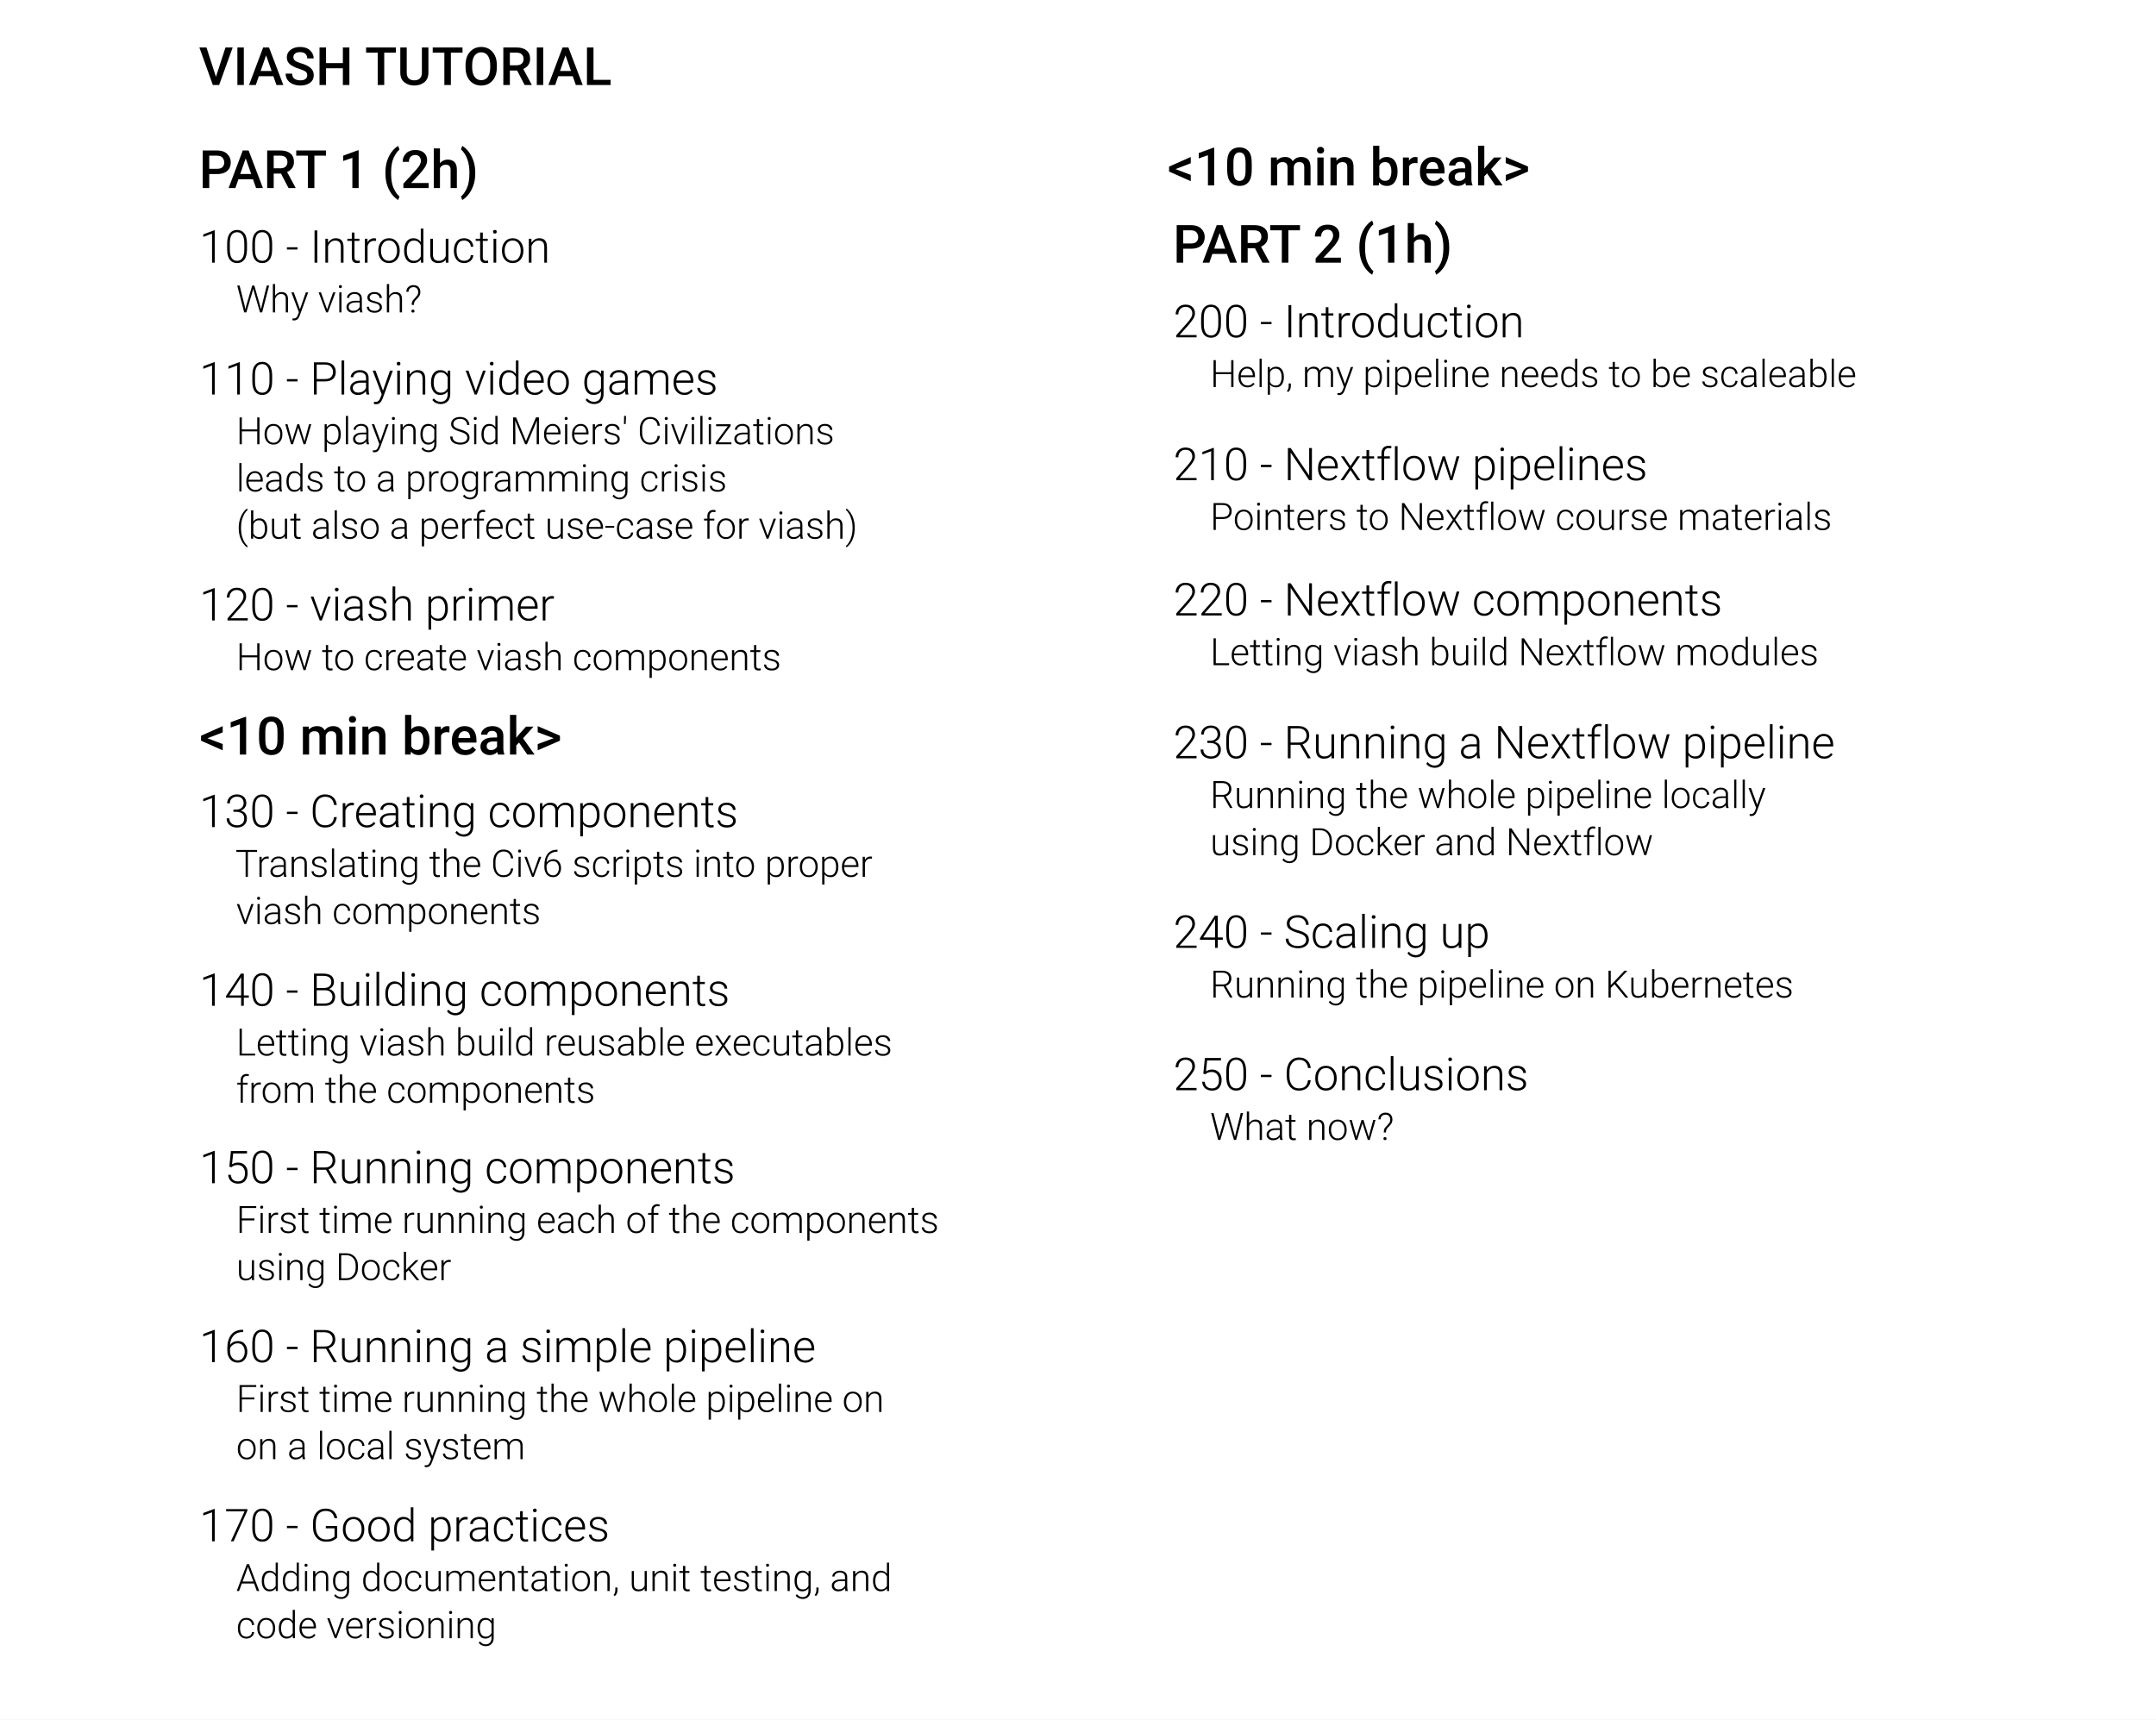
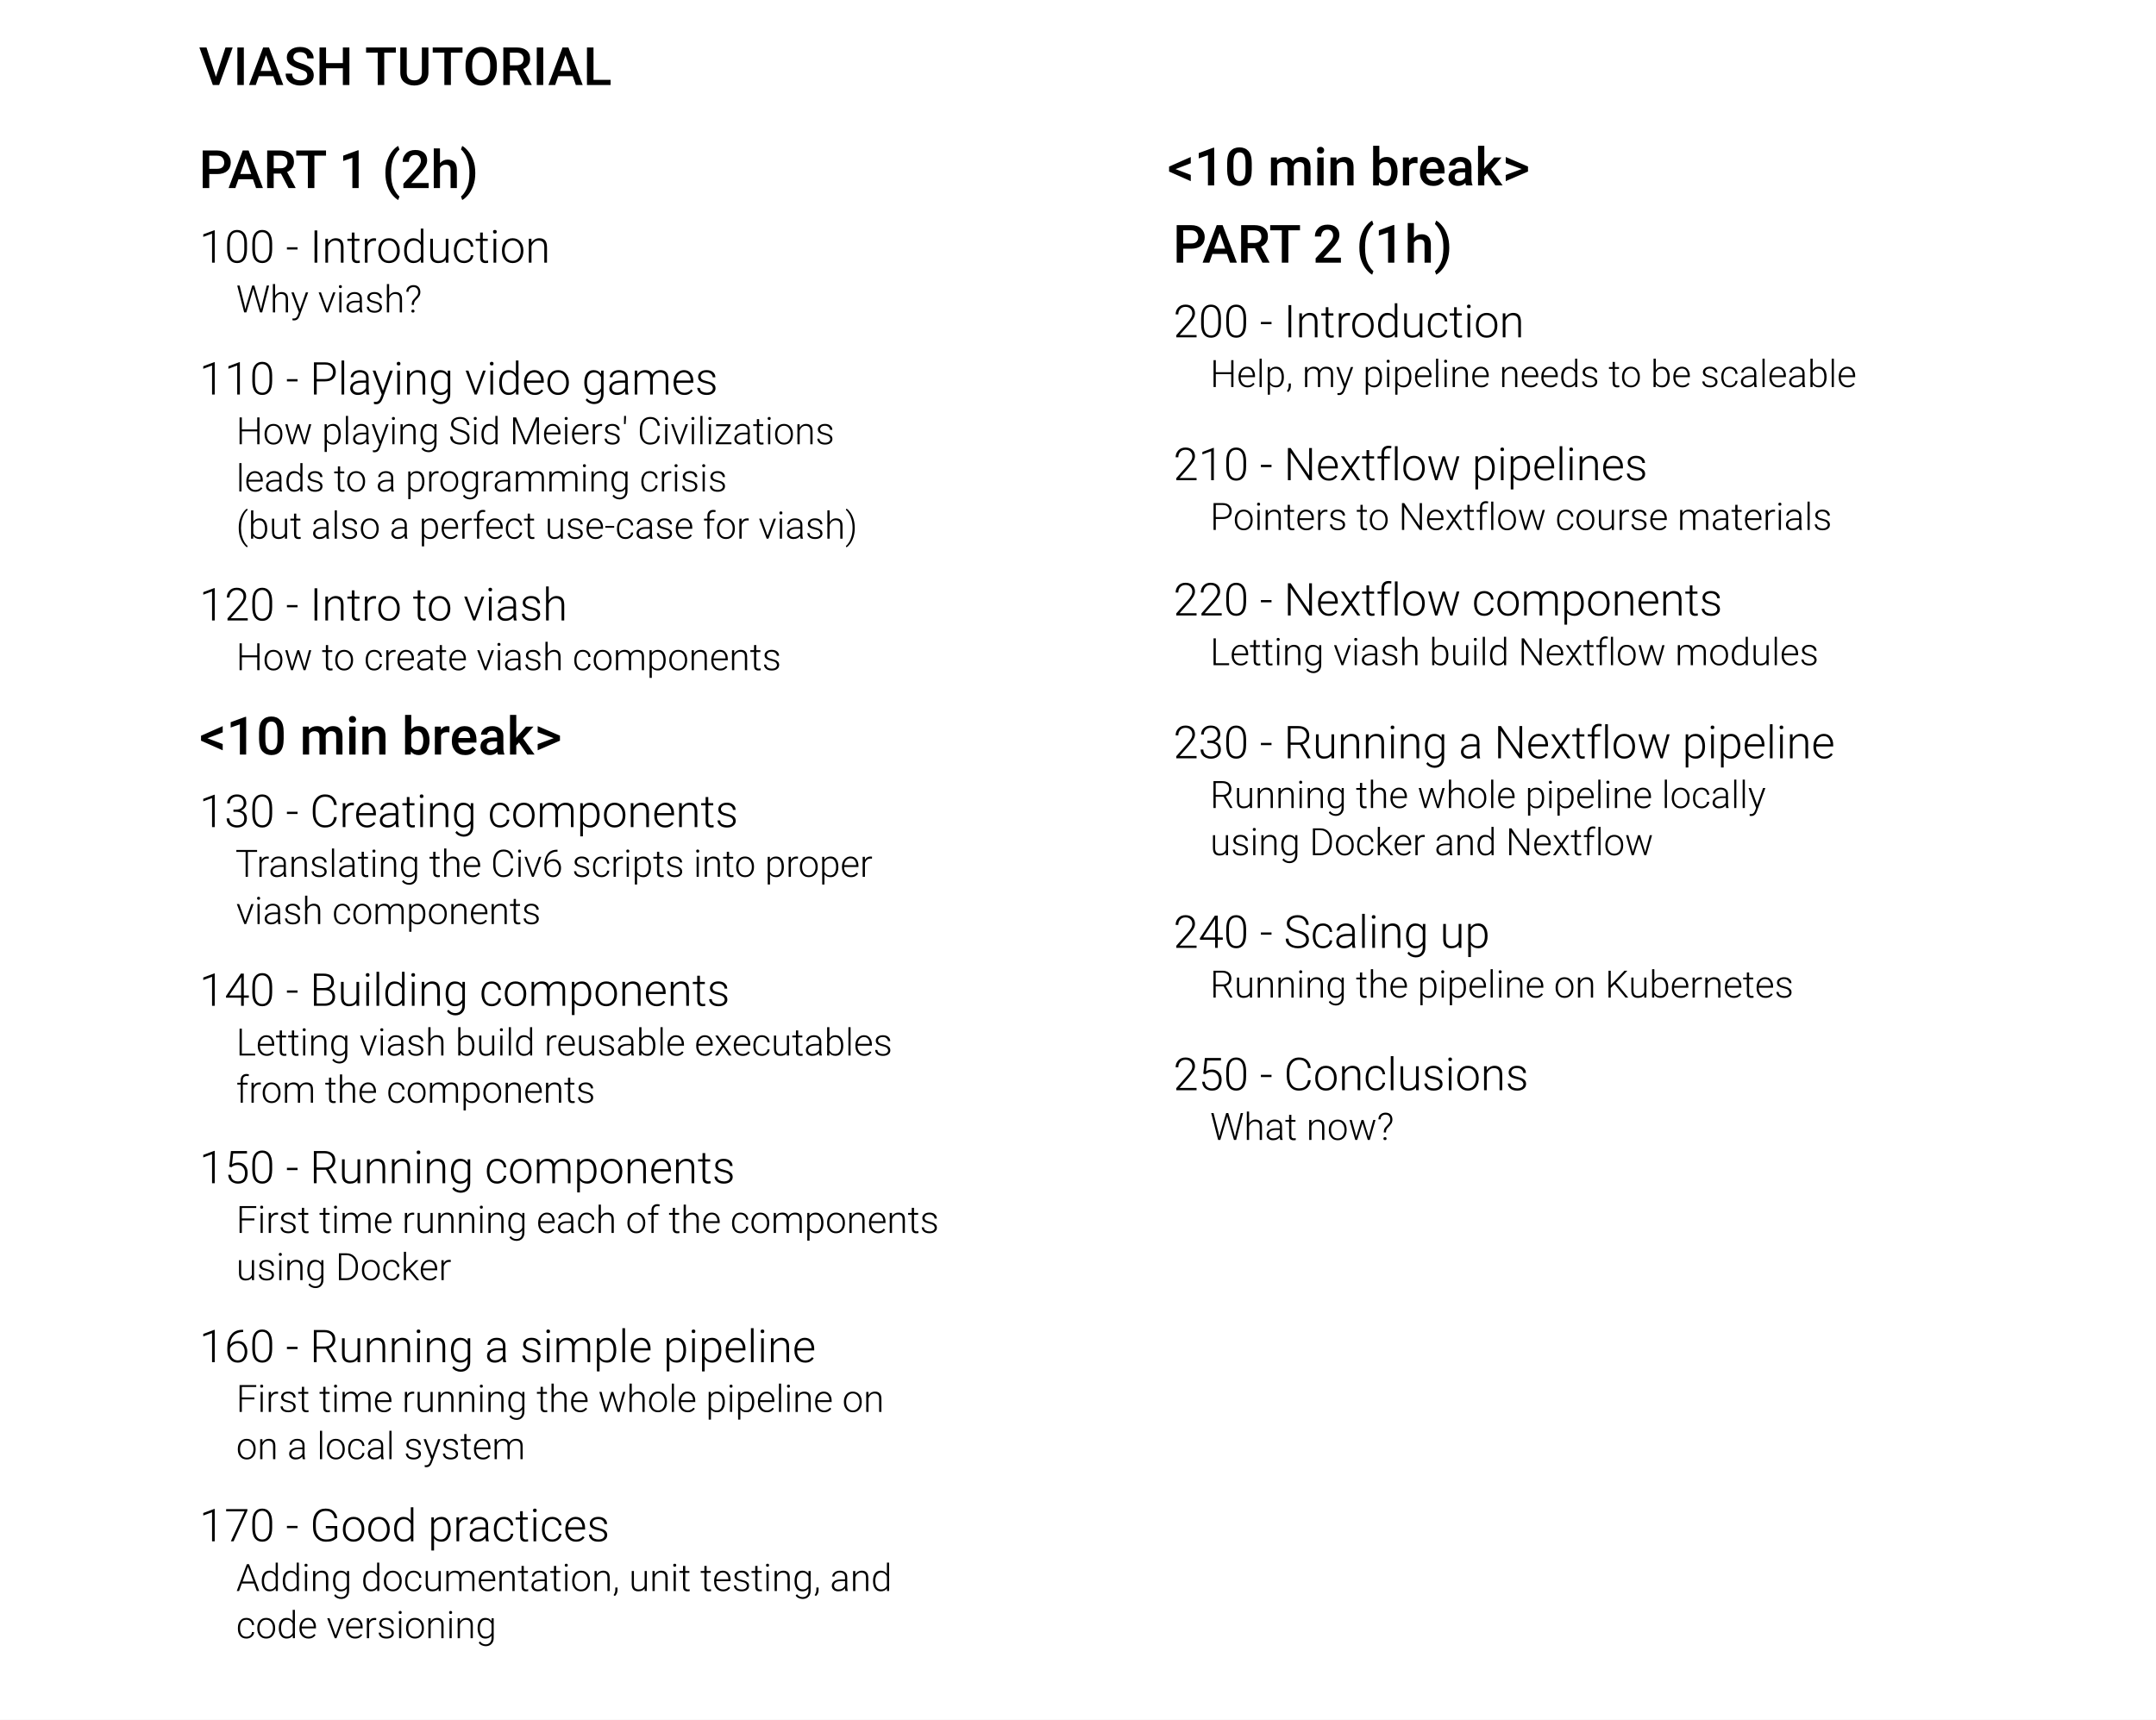
<svg xmlns="http://www.w3.org/2000/svg" width="402.596mm" height="321.204mm" viewBox="0 0 402.596 321.204" version="1.1" id="svg8">
  <defs id="defs2">
    <marker style="overflow:visible" id="marker1751" refX="0" refY="0" orient="auto">
      <path transform="matrix(-0.3,0,0,-0.3,0.69,0)" d="M 8.719,4.034 -2.207,0.016 8.719,-4.002 c -1.745,2.372 -1.735,5.617 -6e-7,8.035 z" style="fill:#000000;fill-opacity:1;fill-rule:evenodd;stroke:#000000;stroke-width:0.625;stroke-linejoin:round;stroke-opacity:1" id="path1749" />
    </marker>
    <marker style="overflow:visible" id="marker1181" refX="0" refY="0" orient="auto">
      <path transform="matrix(-0.3,0,0,-0.3,0.69,0)" d="M 8.719,4.034 -2.207,0.016 8.719,-4.002 c -1.745,2.372 -1.735,5.617 -6e-7,8.035 z" style="fill:#000000;fill-opacity:1;fill-rule:evenodd;stroke:#000000;stroke-width:0.625;stroke-linejoin:round;stroke-opacity:1" id="path1179" />
    </marker>
    <marker style="overflow:visible" id="marker1171" refX="0" refY="0" orient="auto">
      <path transform="matrix(-0.3,0,0,-0.3,0.69,0)" d="M 8.719,4.034 -2.207,0.016 8.719,-4.002 c -1.745,2.372 -1.735,5.617 -6e-7,8.035 z" style="fill:#000000;fill-opacity:1;fill-rule:evenodd;stroke:#000000;stroke-width:0.625;stroke-linejoin:round;stroke-opacity:1" id="path1169" />
    </marker>
    <marker style="overflow:visible" id="marker5226" refX="0" refY="0" orient="auto">
      <path transform="matrix(-0.3,0,0,-0.3,0.69,0)" d="M 8.719,4.034 -2.207,0.016 8.719,-4.002 c -1.745,2.372 -1.735,5.617 -6e-7,8.035 z" style="fill:#000000;fill-opacity:1;fill-rule:evenodd;stroke:#000000;stroke-width:0.625;stroke-linejoin:round;stroke-opacity:1" id="path5224" />
    </marker>
    <marker style="overflow:visible" id="marker4265" refX="0" refY="0" orient="auto">
      <path transform="matrix(-0.3,0,0,-0.3,0.69,0)" d="M 8.719,4.034 -2.207,0.016 8.719,-4.002 c -1.745,2.372 -1.735,5.617 -6e-7,8.035 z" style="fill:#000000;fill-opacity:1;fill-rule:evenodd;stroke:#000000;stroke-width:0.625;stroke-linejoin:round;stroke-opacity:1" id="path4263" />
    </marker>
    <marker style="overflow:visible" id="marker4255" refX="0" refY="0" orient="auto">
      <path transform="matrix(-0.3,0,0,-0.3,0.69,0)" d="M 8.719,4.034 -2.207,0.016 8.719,-4.002 c -1.745,2.372 -1.735,5.617 -6e-7,8.035 z" style="fill:#000000;fill-opacity:1;fill-rule:evenodd;stroke:#000000;stroke-width:0.625;stroke-linejoin:round;stroke-opacity:1" id="path4253" />
    </marker>
    <marker style="overflow:visible" id="marker3532" refX="0" refY="0" orient="auto">
      <path transform="matrix(-0.3,0,0,-0.3,0.69,0)" d="M 8.719,4.034 -2.207,0.016 8.719,-4.002 c -1.745,2.372 -1.735,5.617 -6e-7,8.035 z" style="fill:#000000;fill-opacity:1;fill-rule:evenodd;stroke:#000000;stroke-width:0.625;stroke-linejoin:round;stroke-opacity:1" id="path3530" />
    </marker>
    <marker style="overflow:visible" id="marker1953" refX="0" refY="0" orient="auto">
      <path transform="matrix(-0.3,0,0,-0.3,0.69,0)" d="M 8.719,4.034 -2.207,0.016 8.719,-4.002 c -1.745,2.372 -1.735,5.617 -6e-7,8.035 z" style="fill:#000000;fill-opacity:1;fill-rule:evenodd;stroke:#000000;stroke-width:0.625;stroke-linejoin:round;stroke-opacity:1" id="path1951" />
    </marker>
    <marker style="overflow:visible" id="marker1933" refX="0" refY="0" orient="auto">
      <path transform="matrix(-0.3,0,0,-0.3,0.69,0)" d="M 8.719,4.034 -2.207,0.016 8.719,-4.002 c -1.745,2.372 -1.735,5.617 -6e-7,8.035 z" style="fill:#000000;fill-opacity:1;fill-rule:evenodd;stroke:#000000;stroke-width:0.625;stroke-linejoin:round;stroke-opacity:1" id="path1931" />
    </marker>
    <marker style="overflow:visible" id="marker1923" refX="0" refY="0" orient="auto">
      <path transform="matrix(-0.3,0,0,-0.3,0.69,0)" d="M 8.719,4.034 -2.207,0.016 8.719,-4.002 c -1.745,2.372 -1.735,5.617 -6e-7,8.035 z" style="fill:#000000;fill-opacity:1;fill-rule:evenodd;stroke:#000000;stroke-width:0.625;stroke-linejoin:round;stroke-opacity:1" id="path1921" />
    </marker>
    <marker style="overflow:visible" id="Arrow1Send" refX="0" refY="0" orient="auto">
      <path transform="matrix(-0.2,0,0,-0.2,-1.2,0)" style="fill:#000000;fill-opacity:1;fill-rule:evenodd;stroke:#000000;stroke-width:1pt;stroke-opacity:1" d="M 0,0 5,-5 -12.5,0 5,5 Z" id="path1396" />
    </marker>
    <rect x="97.328" y="17.241" width="241.226" height="100.553" id="rect1090" />
    <marker style="overflow:visible" id="marker3532-61" refX="0" refY="0" orient="auto">
      <path transform="matrix(-0.3,0,0,-0.3,0.69,0)" d="M 8.719,4.034 -2.207,0.016 8.719,-4.002 c -1.745,2.372 -1.735,5.617 -6e-7,8.035 z" style="fill:#000000;fill-opacity:1;fill-rule:evenodd;stroke:#000000;stroke-width:0.625;stroke-linejoin:round;stroke-opacity:1" id="path3530-8" />
    </marker>
    <marker style="overflow:visible" id="marker1751-2" refX="0" refY="0" orient="auto">
      <path transform="matrix(-0.3,0,0,-0.3,0.69,0)" d="M 8.719,4.034 -2.207,0.016 8.719,-4.002 c -1.745,2.372 -1.735,5.617 -6e-7,8.035 z" style="fill:#000000;fill-opacity:1;fill-rule:evenodd;stroke:#000000;stroke-width:0.625;stroke-linejoin:round;stroke-opacity:1" id="path1749-9" />
    </marker>
  </defs>
  <g id="layer1" transform="translate(382.6958,61.62871)">
    <rect style="fill:#ffffff;stroke:none;stroke-width:0.07;stop-color:#000000" id="rect990" width="402.596" height="321.204" x="-382.696" y="-61.629" />
    <text xml:space="preserve" id="text1088" style="font-weight:300;font-size:7.056px;line-height:1.1;font-family:Roboto;-inkscape-font-specification:'Roboto Light';text-align:center;letter-spacing:0px;white-space:pre;shape-inside:url(#rect1090);" />
    <g id="g1046" transform="translate(4.561778,-0.4158924)">
      <text xml:space="preserve" style="font-style:normal;font-variant:normal;font-weight:300;font-stretch:normal;font-size:7.056px;line-height:1.25;font-family:Roboto;-inkscape-font-specification:'Roboto Light';text-align:start;letter-spacing:0px;text-anchor:start;stroke-width:0.265" x="-350.036" y="-12.152" id="text1086-7">
        <tspan x="-350.036" y="-12.152" style="font-style:normal;font-variant:normal;font-weight:300;font-stretch:normal;font-size:8.467px;font-family:Roboto;-inkscape-font-specification:'Roboto Light';text-align:start;text-anchor:start;stroke-width:0.265" id="tspan1236">100 - Introduction</tspan>
        <tspan x="-350.036" y="-2.866" style="font-style:normal;font-variant:normal;font-weight:300;font-stretch:normal;font-size:7.056px;font-family:Roboto;-inkscape-font-specification:'Roboto Light';text-align:start;text-anchor:start;stroke-width:0.265" id="tspan1248">    Why viash?</tspan>
      </text>
      <text xml:space="preserve" style="font-style:normal;font-variant:normal;font-weight:300;font-stretch:normal;font-size:7.056px;line-height:1.25;font-family:Roboto;-inkscape-font-specification:'Roboto Light';text-align:start;letter-spacing:0px;text-anchor:start;stroke-width:0.265" x="-350.036" y="12.48" id="text1214">
        <tspan x="-350.036" y="12.48" style="font-style:normal;font-variant:normal;font-weight:300;font-stretch:normal;font-size:8.467px;font-family:Roboto;-inkscape-font-specification:'Roboto Light';text-align:start;text-anchor:start;stroke-width:0.265" id="tspan1212">110 - Playing video games</tspan>
        <tspan x="-350.036" y="21.766" style="font-style:normal;font-variant:normal;font-weight:300;font-stretch:normal;font-size:7.056px;font-family:Roboto;-inkscape-font-specification:'Roboto Light';text-align:start;text-anchor:start;stroke-width:0.265" id="tspan1256">    How playing Sid Meiers' Civilizations</tspan>
        <tspan x="-350.036" y="30.585" style="font-style:normal;font-variant:normal;font-weight:300;font-stretch:normal;font-size:7.056px;font-family:Roboto;-inkscape-font-specification:'Roboto Light';text-align:start;text-anchor:start;stroke-width:0.265" id="tspan1274">    leads to a programming crisis</tspan>
        <tspan x="-350.036" y="39.405" style="font-style:normal;font-variant:normal;font-weight:300;font-stretch:normal;font-size:7.056px;font-family:Roboto;-inkscape-font-specification:'Roboto Light';text-align:start;text-anchor:start;stroke-width:0.265" id="tspan1278">    (but also a perfect use-case for viash)</tspan>
      </text>
      <text xml:space="preserve" style="font-style:normal;font-variant:normal;font-weight:300;font-stretch:normal;font-size:7.056px;line-height:1.25;font-family:Roboto;-inkscape-font-specification:'Roboto Light';text-align:start;letter-spacing:0px;text-anchor:start;stroke-width:0.265" x="-350.036" y="54.678" id="text1242">
-         <tspan x="-350.036" y="54.678" style="font-style:normal;font-variant:normal;font-weight:300;font-stretch:normal;font-size:8.467px;font-family:Roboto;-inkscape-font-specification:'Roboto Light';text-align:start;text-anchor:start;stroke-width:0.265" id="tspan1240">120 - viash primer</tspan>
+         <tspan x="-350.036" y="54.678" style="font-style:normal;font-variant:normal;font-weight:300;font-stretch:normal;font-size:8.467px;font-family:Roboto;-inkscape-font-specification:'Roboto Light';text-align:start;text-anchor:start;stroke-width:0.265" id="tspan1240">120 - Intro to viash</tspan>
        <tspan x="-350.036" y="63.964" style="font-style:normal;font-variant:normal;font-weight:300;font-stretch:normal;font-size:7.056px;font-family:Roboto;-inkscape-font-specification:'Roboto Light';text-align:start;text-anchor:start;stroke-width:0.265" id="tspan1246">    How to create viash components</tspan>
      </text>
      <text xml:space="preserve" style="font-style:normal;font-variant:normal;font-weight:300;font-stretch:normal;font-size:7.056px;line-height:1.25;font-family:Roboto;-inkscape-font-specification:'Roboto Light';text-align:start;letter-spacing:0px;text-anchor:start;stroke-width:0.265" x="-350.036" y="93.281" id="text1254">
        <tspan x="-350.036" y="93.281" style="font-style:normal;font-variant:normal;font-weight:300;font-stretch:normal;font-size:8.467px;font-family:Roboto;-inkscape-font-specification:'Roboto Light';text-align:start;text-anchor:start;stroke-width:0.265" id="tspan1250">130 - Creating components</tspan>
        <tspan x="-350.036" y="102.567" style="font-style:normal;font-variant:normal;font-weight:300;font-stretch:normal;font-size:7.056px;font-family:Roboto;-inkscape-font-specification:'Roboto Light';text-align:start;text-anchor:start;stroke-width:0.265" id="tspan1252">    Translating the Civ6 scripts into proper</tspan>
        <tspan x="-350.036" y="111.386" style="font-style:normal;font-variant:normal;font-weight:300;font-stretch:normal;font-size:7.056px;font-family:Roboto;-inkscape-font-specification:'Roboto Light';text-align:start;text-anchor:start;stroke-width:0.265" id="tspan1280">    viash components</tspan>
      </text>
      <text xml:space="preserve" style="font-style:normal;font-variant:normal;font-weight:300;font-stretch:normal;font-size:7.056px;line-height:1.25;font-family:Roboto;-inkscape-font-specification:'Roboto Light';text-align:start;letter-spacing:0px;text-anchor:start;stroke-width:0.265" x="-350.036" y="126.66" id="text1288">
        <tspan x="-350.036" y="126.66" style="font-style:normal;font-variant:normal;font-weight:300;font-stretch:normal;font-size:8.467px;font-family:Roboto;-inkscape-font-specification:'Roboto Light';text-align:start;text-anchor:start;stroke-width:0.265" id="tspan1282">140 - Building components</tspan>
        <tspan x="-350.036" y="135.946" style="font-style:normal;font-variant:normal;font-weight:300;font-stretch:normal;font-size:7.056px;font-family:Roboto;-inkscape-font-specification:'Roboto Light';text-align:start;text-anchor:start;stroke-width:0.265" id="tspan1296">    Letting viash build reusable executables</tspan>
        <tspan x="-350.036" y="144.765" style="font-style:normal;font-variant:normal;font-weight:300;font-stretch:normal;font-size:7.056px;font-family:Roboto;-inkscape-font-specification:'Roboto Light';text-align:start;text-anchor:start;stroke-width:0.265" id="tspan1300">    from the components</tspan>
      </text>
      <text xml:space="preserve" style="font-style:normal;font-variant:normal;font-weight:300;font-stretch:normal;font-size:7.056px;line-height:1.25;font-family:Roboto;-inkscape-font-specification:'Roboto Light';text-align:start;letter-spacing:0px;text-anchor:start;stroke-width:0.265" x="-350.036" y="159.795" id="text1308">
        <tspan x="-350.036" y="159.795" style="font-style:normal;font-variant:normal;font-weight:300;font-stretch:normal;font-size:8.467px;font-family:Roboto;-inkscape-font-specification:'Roboto Light';text-align:start;text-anchor:start;stroke-width:0.265" id="tspan1302">150 - Running components</tspan>
        <tspan x="-350.036" y="169.08" style="font-style:normal;font-variant:normal;font-weight:300;font-stretch:normal;font-size:7.056px;font-family:Roboto;-inkscape-font-specification:'Roboto Light';text-align:start;text-anchor:start;stroke-width:0.265" id="tspan1306">    First time running each of the components</tspan>
        <tspan x="-350.036" y="177.9" style="font-style:normal;font-variant:normal;font-weight:300;font-stretch:normal;font-size:7.056px;font-family:Roboto;-inkscape-font-specification:'Roboto Light';text-align:start;text-anchor:start;stroke-width:0.265" id="tspan1585">    using Docker</tspan>
      </text>
      <text xml:space="preserve" style="font-style:normal;font-variant:normal;font-weight:300;font-stretch:normal;font-size:7.056px;line-height:1.25;font-family:Roboto;-inkscape-font-specification:'Roboto Light';text-align:start;letter-spacing:0px;text-anchor:start;stroke-width:0.265" x="-350.036" y="193.228" id="text1316">
        <tspan x="-350.036" y="193.228" style="font-style:normal;font-variant:normal;font-weight:300;font-stretch:normal;font-size:8.467px;font-family:Roboto;-inkscape-font-specification:'Roboto Light';text-align:start;text-anchor:start;stroke-width:0.265" id="tspan1312">160 - Running a simple pipeline</tspan>
        <tspan x="-350.036" y="202.514" style="font-style:normal;font-variant:normal;font-weight:300;font-stretch:normal;font-size:7.056px;font-family:Roboto;-inkscape-font-specification:'Roboto Light';text-align:start;text-anchor:start;stroke-width:0.265" id="tspan1314">    First time running the whole pipeline on </tspan>
        <tspan x="-350.036" y="211.334" style="font-style:normal;font-variant:normal;font-weight:300;font-stretch:normal;font-size:7.056px;font-family:Roboto;-inkscape-font-specification:'Roboto Light';text-align:start;text-anchor:start;stroke-width:0.265" id="tspan1318">    on a local system</tspan>
      </text>
      <text xml:space="preserve" style="font-style:normal;font-variant:normal;font-weight:300;font-stretch:normal;font-size:7.056px;line-height:1.25;font-family:Roboto;-inkscape-font-specification:'Roboto Light';text-align:start;letter-spacing:0px;text-anchor:start;stroke-width:0.265" x="-350.036" y="226.68" id="text1330">
        <tspan x="-350.036" y="226.68" style="font-style:normal;font-variant:normal;font-weight:300;font-stretch:normal;font-size:8.467px;font-family:Roboto;-inkscape-font-specification:'Roboto Light';text-align:start;text-anchor:start;stroke-width:0.265" id="tspan1324">170 - Good practices</tspan>
        <tspan x="-350.036" y="235.965" style="font-style:normal;font-variant:normal;font-weight:300;font-stretch:normal;font-size:7.056px;font-family:Roboto;-inkscape-font-specification:'Roboto Light';text-align:start;text-anchor:start;stroke-width:0.265" id="tspan1328">    Adding documentation, unit testing, and</tspan>
        <tspan x="-350.036" y="244.785" style="font-style:normal;font-variant:normal;font-weight:300;font-stretch:normal;font-size:7.056px;font-family:Roboto;-inkscape-font-specification:'Roboto Light';text-align:start;text-anchor:start;stroke-width:0.265" id="tspan1334">    code versioning</tspan>
      </text>
      <text xml:space="preserve" style="font-style:normal;font-variant:normal;font-weight:500;font-stretch:normal;font-size:9.878px;line-height:1.25;font-family:Roboto;-inkscape-font-specification:'Roboto Medium';text-align:start;letter-spacing:0px;text-anchor:start;stroke-width:0.265" x="-350.123" y="-26.089" id="text1340">
        <tspan x="-350.123" y="-26.089" style="font-style:normal;font-variant:normal;font-weight:500;font-stretch:normal;font-size:9.878px;font-family:Roboto;-inkscape-font-specification:'Roboto Medium';text-align:start;text-anchor:start;stroke-width:0.265" id="tspan1338">PART 1 (2h)</tspan>
      </text>
      <text xml:space="preserve" style="font-style:normal;font-variant:normal;font-weight:300;font-stretch:normal;font-size:7.056px;line-height:1.25;font-family:Roboto;-inkscape-font-specification:'Roboto Light';text-align:start;letter-spacing:0px;text-anchor:start;stroke-width:0.265" x="-168.164" y="1.792" id="text1510">
        <tspan x="-168.164" y="1.792" style="font-style:normal;font-variant:normal;font-weight:300;font-stretch:normal;font-size:8.467px;font-family:Roboto;-inkscape-font-specification:'Roboto Light';text-align:start;text-anchor:start;stroke-width:0.265" id="tspan1506">200 - Introduction</tspan>
        <tspan x="-168.164" y="11.078" style="font-style:normal;font-variant:normal;font-weight:300;font-stretch:normal;font-size:7.056px;font-family:Roboto;-inkscape-font-specification:'Roboto Light';text-align:start;text-anchor:start;stroke-width:0.265" id="tspan1508">    Help, my pipeline needs to be scaleable</tspan>
      </text>
      <text xml:space="preserve" style="font-style:normal;font-variant:normal;font-weight:300;font-stretch:normal;font-size:7.056px;line-height:1.25;font-family:Roboto;-inkscape-font-specification:'Roboto Light';text-align:start;letter-spacing:0px;text-anchor:start;stroke-width:0.265" x="-168.164" y="28.486" id="text1520">
        <tspan x="-168.164" y="28.486" style="font-style:normal;font-variant:normal;font-weight:300;font-stretch:normal;font-size:8.467px;font-family:Roboto;-inkscape-font-specification:'Roboto Light';text-align:start;text-anchor:start;stroke-width:0.265" id="tspan1512">210 - Nextflow pipelines</tspan>
        <tspan x="-168.164" y="37.772" style="font-style:normal;font-variant:normal;font-weight:300;font-stretch:normal;font-size:7.056px;font-family:Roboto;-inkscape-font-specification:'Roboto Light';text-align:start;text-anchor:start;stroke-width:0.265" id="tspan1518">    Pointers to Nextflow course materials</tspan>
      </text>
      <text xml:space="preserve" style="font-style:normal;font-variant:normal;font-weight:300;font-stretch:normal;font-size:7.056px;line-height:1.25;font-family:Roboto;-inkscape-font-specification:'Roboto Light';text-align:start;letter-spacing:0px;text-anchor:start;stroke-width:0.265" x="-168.164" y="53.744" id="text1526">
        <tspan x="-168.164" y="53.744" style="font-style:normal;font-variant:normal;font-weight:300;font-stretch:normal;font-size:8.467px;font-family:Roboto;-inkscape-font-specification:'Roboto Light';text-align:start;text-anchor:start;stroke-width:0.265" id="tspan1522">220 - Nextflow components</tspan>
        <tspan x="-168.164" y="63.03" style="font-style:normal;font-variant:normal;font-weight:300;font-stretch:normal;font-size:7.056px;font-family:Roboto;-inkscape-font-specification:'Roboto Light';text-align:start;text-anchor:start;stroke-width:0.265" id="tspan1575">    Letting viash build Nextflow modules</tspan>
      </text>
      <text xml:space="preserve" style="font-style:normal;font-variant:normal;font-weight:300;font-stretch:normal;font-size:7.056px;line-height:1.25;font-family:Roboto;-inkscape-font-specification:'Roboto Light';text-align:start;letter-spacing:0px;text-anchor:start;stroke-width:0.265" x="-168.164" y="80.421" id="text1534">
        <tspan x="-168.164" y="80.421" style="font-style:normal;font-variant:normal;font-weight:300;font-stretch:normal;font-size:8.467px;font-family:Roboto;-inkscape-font-specification:'Roboto Light';text-align:start;text-anchor:start;stroke-width:0.265" id="tspan1528">230 - Running a Nextflow pipeline</tspan>
        <tspan x="-168.164" y="89.707" style="font-style:normal;font-variant:normal;font-weight:300;font-stretch:normal;font-size:7.056px;font-family:Roboto;-inkscape-font-specification:'Roboto Light';text-align:start;text-anchor:start;stroke-width:0.265" id="tspan1579">    Running the whole pipeline locally</tspan>
        <tspan x="-168.164" y="98.527" style="font-style:normal;font-variant:normal;font-weight:300;font-stretch:normal;font-size:7.056px;font-family:Roboto;-inkscape-font-specification:'Roboto Light';text-align:start;text-anchor:start;stroke-width:0.265" id="tspan1583">    using Docker and Nextflow</tspan>
      </text>
      <text xml:space="preserve" style="font-style:normal;font-variant:normal;font-weight:300;font-stretch:normal;font-size:7.056px;line-height:1.25;font-family:Roboto;-inkscape-font-specification:'Roboto Light';text-align:start;letter-spacing:0px;text-anchor:start;stroke-width:0.265" x="-168.164" y="115.831" id="text1542">
        <tspan x="-168.164" y="115.831" style="font-style:normal;font-variant:normal;font-weight:300;font-stretch:normal;font-size:8.467px;font-family:Roboto;-inkscape-font-specification:'Roboto Light';text-align:start;text-anchor:start;stroke-width:0.265" id="tspan1536">240 - Scaling up</tspan>
        <tspan x="-168.164" y="125.117" style="font-style:normal;font-variant:normal;font-weight:300;font-stretch:normal;font-size:7.056px;font-family:Roboto;-inkscape-font-specification:'Roboto Light';text-align:start;text-anchor:start;stroke-width:0.265" id="tspan1540">    Running the pipeline on Kubernetes</tspan>
      </text>
      <text xml:space="preserve" style="font-style:normal;font-variant:normal;font-weight:300;font-stretch:normal;font-size:7.056px;line-height:1.25;font-family:Roboto;-inkscape-font-specification:'Roboto Light';text-align:start;letter-spacing:0px;text-anchor:start;stroke-width:0.265" x="-168.164" y="142.421" id="text1548">
        <tspan x="-168.164" y="142.421" style="font-style:normal;font-variant:normal;font-weight:300;font-stretch:normal;font-size:8.467px;font-family:Roboto;-inkscape-font-specification:'Roboto Light';text-align:start;text-anchor:start;stroke-width:0.265" id="tspan1544">250 - Conclusions</tspan>
        <tspan x="-168.164" y="151.707" style="font-style:normal;font-variant:normal;font-weight:300;font-stretch:normal;font-size:7.056px;font-family:Roboto;-inkscape-font-specification:'Roboto Light';text-align:start;text-anchor:start;stroke-width:0.265" id="tspan1546">    What now?</tspan>
      </text>
      <text xml:space="preserve" style="font-style:normal;font-variant:normal;font-weight:500;font-stretch:normal;font-size:9.878px;line-height:1.25;font-family:Roboto;-inkscape-font-specification:'Roboto Medium';text-align:start;letter-spacing:0px;text-anchor:start;stroke-width:0.265" x="-168.251" y="-12.145" id="text1568">
        <tspan x="-168.251" y="-12.145" style="font-style:normal;font-variant:normal;font-weight:500;font-stretch:normal;font-size:9.878px;font-family:Roboto;-inkscape-font-specification:'Roboto Medium';text-align:start;text-anchor:start;stroke-width:0.265" id="tspan1566">PART 2 (1h)</tspan>
      </text>
      <text xml:space="preserve" style="font-style:normal;font-variant:normal;font-weight:500;font-stretch:normal;font-size:9.878px;line-height:1.25;font-family:Roboto;-inkscape-font-specification:'Roboto Medium';text-align:start;letter-spacing:0px;text-anchor:start;stroke-width:0.265" x="-350.123" y="-45.332" id="text994">
        <tspan x="-350.123" y="-45.332" style="font-style:normal;font-variant:normal;font-weight:500;font-stretch:normal;font-size:9.878px;font-family:Roboto;-inkscape-font-specification:'Roboto Medium';text-align:start;text-anchor:start;stroke-width:0.265" id="tspan992">VIASH TUTORIAL</tspan>
      </text>
      <text xml:space="preserve" style="font-style:normal;font-variant:normal;font-weight:500;font-stretch:normal;font-size:9.878px;line-height:1.25;font-family:Roboto;-inkscape-font-specification:'Roboto Medium';text-align:start;letter-spacing:0px;text-anchor:start;stroke-width:0.265" x="-350.015" y="79.732" id="text998">
        <tspan x="-350.015" y="79.732" style="font-style:normal;font-variant:normal;font-weight:500;font-stretch:normal;font-size:9.878px;font-family:Roboto;-inkscape-font-specification:'Roboto Medium';text-align:start;text-anchor:start;stroke-width:0.265" id="tspan996">&lt;10 min break&gt;</tspan>
      </text>
      <text xml:space="preserve" style="font-style:normal;font-variant:normal;font-weight:500;font-stretch:normal;font-size:9.878px;line-height:1.25;font-family:Roboto;-inkscape-font-specification:'Roboto Medium';text-align:start;letter-spacing:0px;text-anchor:start;stroke-width:0.265" x="-169.246" y="-26.578" id="text1002">
        <tspan x="-169.246" y="-26.578" style="font-style:normal;font-variant:normal;font-weight:500;font-stretch:normal;font-size:9.878px;font-family:Roboto;-inkscape-font-specification:'Roboto Medium';text-align:start;text-anchor:start;stroke-width:0.265" id="tspan1000">&lt;10 min break&gt;</tspan>
      </text>
    </g>
  </g>
</svg>
